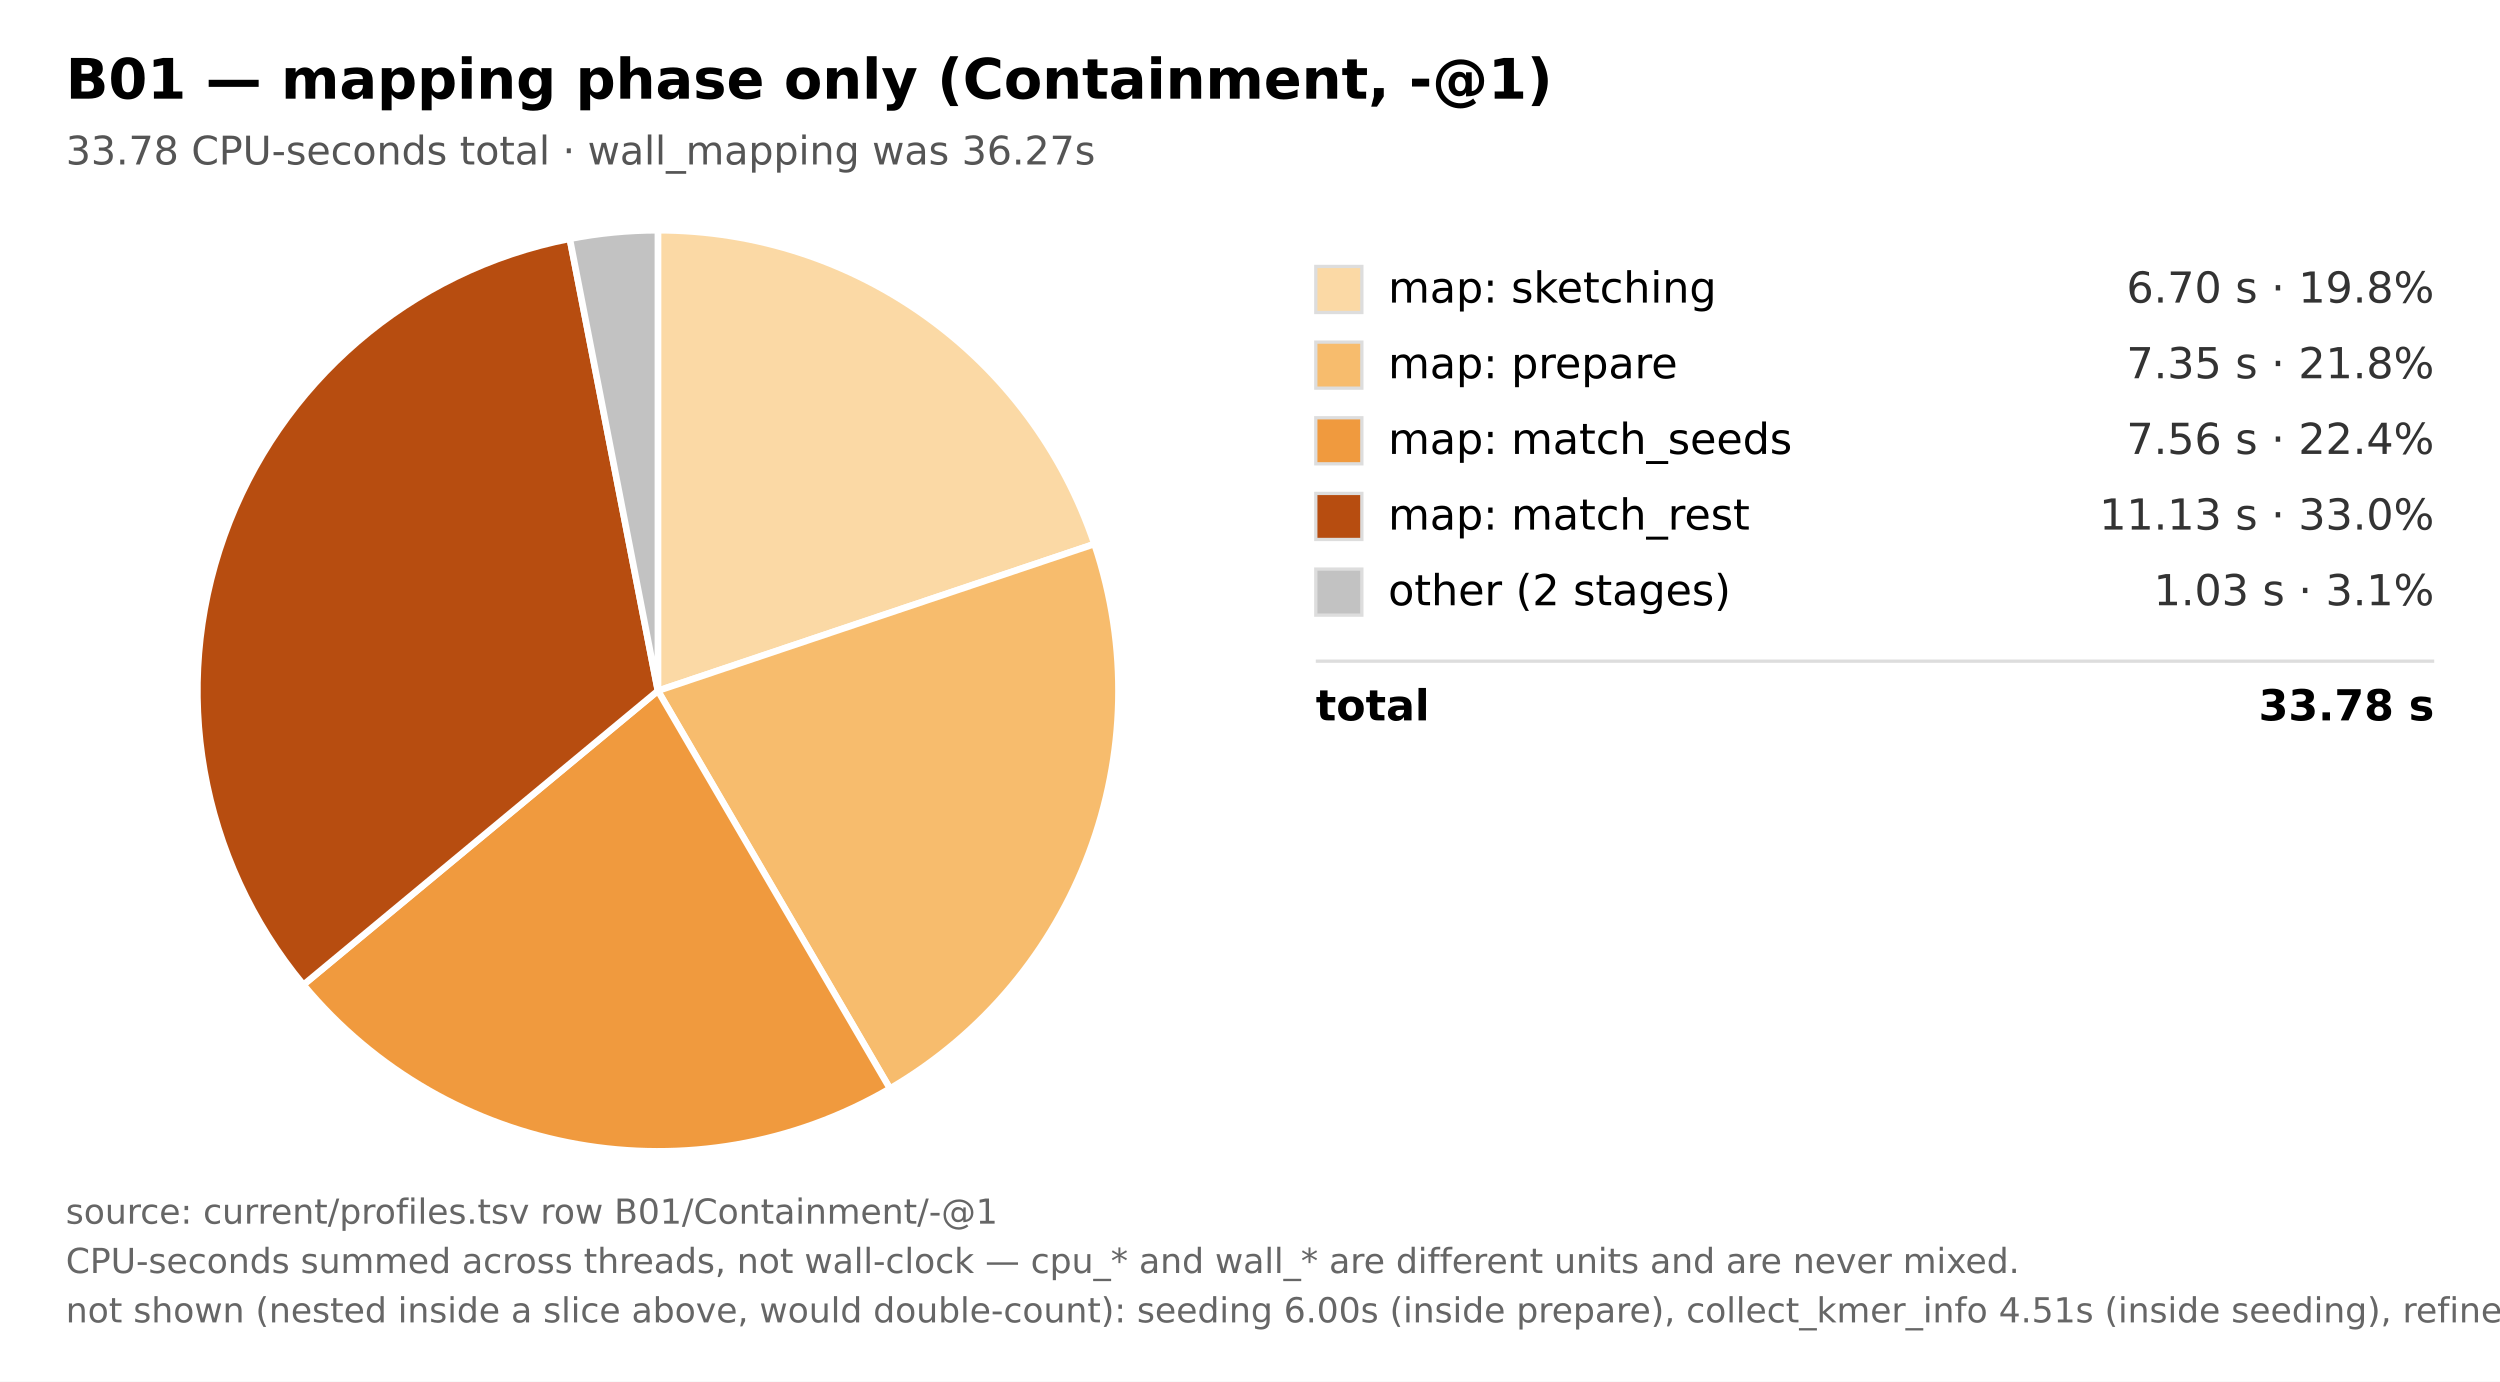
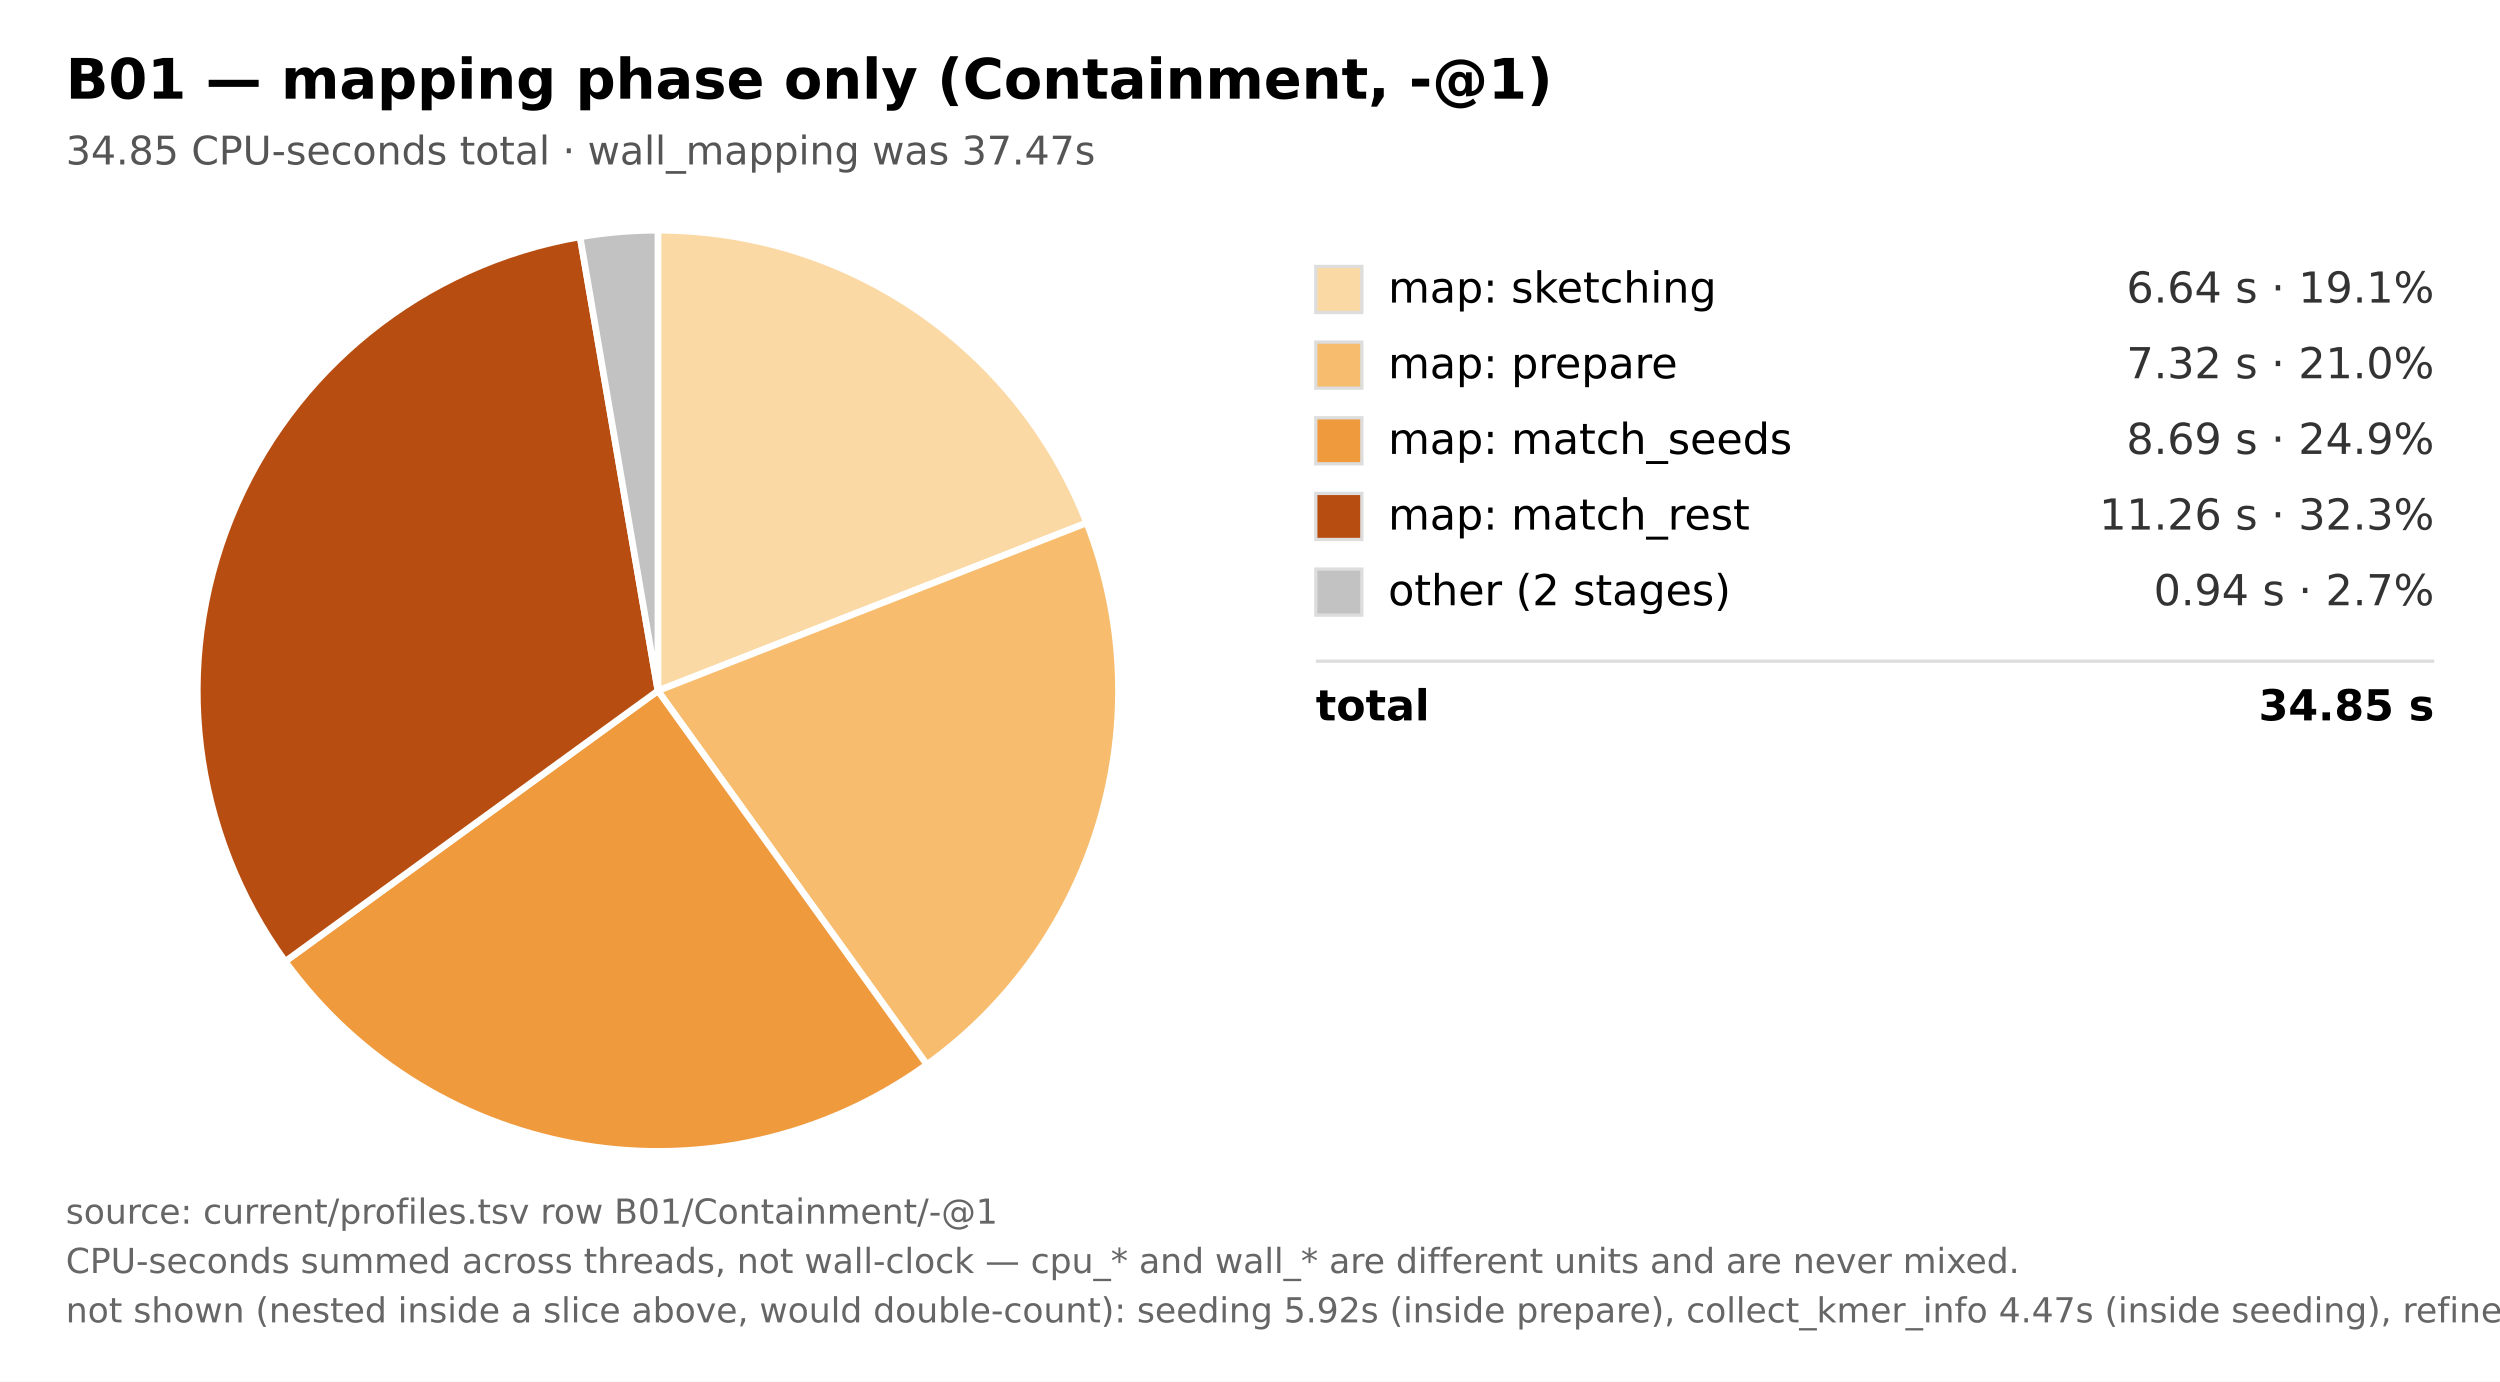
<svg xmlns="http://www.w3.org/2000/svg" width="760" height="420" viewBox="0 0 760 420" font-family="DejaVu Sans, Helvetica, Arial, sans-serif">
  <rect width="760" height="420" fill="#ffffff" />
  <text x="20" y="30" font-size="17" font-weight="bold">B01 — mapping phase only (Containment, -@1)</text>
-   <text x="20" y="50" font-size="12" fill="#555555">33.78 CPU-seconds total · wall_mapping was 36.27s</text>
-   <path d="M 200.00,210.00 L 200.00,70.00 A 140.00,140.00 0 0,1 332.70,165.39 Z" fill="#fbd9a5" stroke="#ffffff" stroke-width="2" />
-   <path d="M 200.00,210.00 L 332.70,165.39 A 140.00,140.00 0 0,1 270.54,330.93 Z" fill="#f7bc6d" stroke="#ffffff" stroke-width="2" />
-   <path d="M 200.00,210.00 L 270.54,330.93 A 140.00,140.00 0 0,1 92.24,299.37 Z" fill="#f09a3e" stroke="#ffffff" stroke-width="2" />
-   <path d="M 200.00,210.00 L 92.24,299.37 A 140.00,140.00 0 0,1 173.22,72.59 Z" fill="#b74d10" stroke="#ffffff" stroke-width="2" />
-   <path d="M 200.00,210.00 L 173.22,72.59 A 140.00,140.00 0 0,1 200.00,70.00 Z" fill="#c2c2c2" stroke="#ffffff" stroke-width="2" />
+   <text x="20" y="50" font-size="12" fill="#555555">34.85 CPU-seconds total · wall_mapping was 37.47s</text>
+   <path d="M 200.00,210.00 L 200.00,70.00 A 140.00,140.00 0 0,1 330.36,158.95 Z" fill="#fbd9a5" stroke="#ffffff" stroke-width="2" />
+   <path d="M 200.00,210.00 L 330.36,158.95 A 140.00,140.00 0 0,1 281.76,323.64 Z" fill="#f7bc6d" stroke="#ffffff" stroke-width="2" />
+   <path d="M 200.00,210.00 L 281.76,323.64 A 140.00,140.00 0 0,1 86.71,292.26 Z" fill="#f09a3e" stroke="#ffffff" stroke-width="2" />
+   <path d="M 200.00,210.00 L 86.71,292.26 A 140.00,140.00 0 0,1 176.34,72.01 Z" fill="#b74d10" stroke="#ffffff" stroke-width="2" />
+   <path d="M 200.00,210.00 L 176.34,72.01 A 140.00,140.00 0 0,1 200.00,70.00 Z" fill="#c2c2c2" stroke="#ffffff" stroke-width="2" />
  <rect x="400" y="81" width="14" height="14" fill="#fbd9a5" stroke="#dddddd" stroke-width="1" />
  <text x="422" y="92" font-size="13">map: sketching</text>
-   <text x="740" y="92" font-size="13" text-anchor="end" fill="#333333">6.70 s · 19.8%</text>
+   <text x="740" y="92" font-size="13" text-anchor="end" fill="#333333">6.64 s · 19.1%</text>
  <rect x="400" y="104" width="14" height="14" fill="#f7bc6d" stroke="#dddddd" stroke-width="1" />
  <text x="422" y="115" font-size="13">map: prepare</text>
-   <text x="740" y="115" font-size="13" text-anchor="end" fill="#333333">7.35 s · 21.8%</text>
+   <text x="740" y="115" font-size="13" text-anchor="end" fill="#333333">7.32 s · 21.0%</text>
  <rect x="400" y="127" width="14" height="14" fill="#f09a3e" stroke="#dddddd" stroke-width="1" />
  <text x="422" y="138" font-size="13">map: match_seeds</text>
-   <text x="740" y="138" font-size="13" text-anchor="end" fill="#333333">7.56 s · 22.4%</text>
+   <text x="740" y="138" font-size="13" text-anchor="end" fill="#333333">8.69 s · 24.9%</text>
  <rect x="400" y="150" width="14" height="14" fill="#b74d10" stroke="#dddddd" stroke-width="1" />
  <text x="422" y="161" font-size="13">map: match_rest</text>
-   <text x="740" y="161" font-size="13" text-anchor="end" fill="#333333">11.13 s · 33.0%</text>
+   <text x="740" y="161" font-size="13" text-anchor="end" fill="#333333">11.26 s · 32.3%</text>
  <rect x="400" y="173" width="14" height="14" fill="#c2c2c2" stroke="#dddddd" stroke-width="1" />
  <text x="422" y="184" font-size="13">other (2 stages)</text>
-   <text x="740" y="184" font-size="13" text-anchor="end" fill="#333333">1.03 s · 3.1%</text>
+   <text x="740" y="184" font-size="13" text-anchor="end" fill="#333333">0.94 s · 2.7%</text>
  <line x1="400" y1="201" x2="740" y2="201" stroke="#dddddd" />
  <text x="400" y="219" font-size="13" font-weight="bold">total</text>
-   <text x="740" y="219" font-size="13" text-anchor="end" font-weight="bold">33.78 s</text>
+   <text x="740" y="219" font-size="13" text-anchor="end" font-weight="bold">34.85 s</text>
  <text x="20" y="372" font-size="10.5" fill="#666666">source: current/profiles.tsv row B01/Containment/-@1</text>
  <text x="20" y="387" font-size="10.5" fill="#666666">CPU-seconds summed across threads, not wall-clock — cpu_* and wall_* are different units and are never mixed.</text>
-   <text x="20" y="402" font-size="10.5" fill="#666666">not shown (nested inside a slice above, would double-count): seeding 6.00s (inside prepare), collect_kmer_info 4.51s (inside seeding), refine 7.64s (inside match_rest)</text>
+   <text x="20" y="402" font-size="10.5" fill="#666666">not shown (nested inside a slice above, would double-count): seeding 5.92s (inside prepare), collect_kmer_info 4.47s (inside seeding), refine 7.82s (inside match_rest)</text>
</svg>
